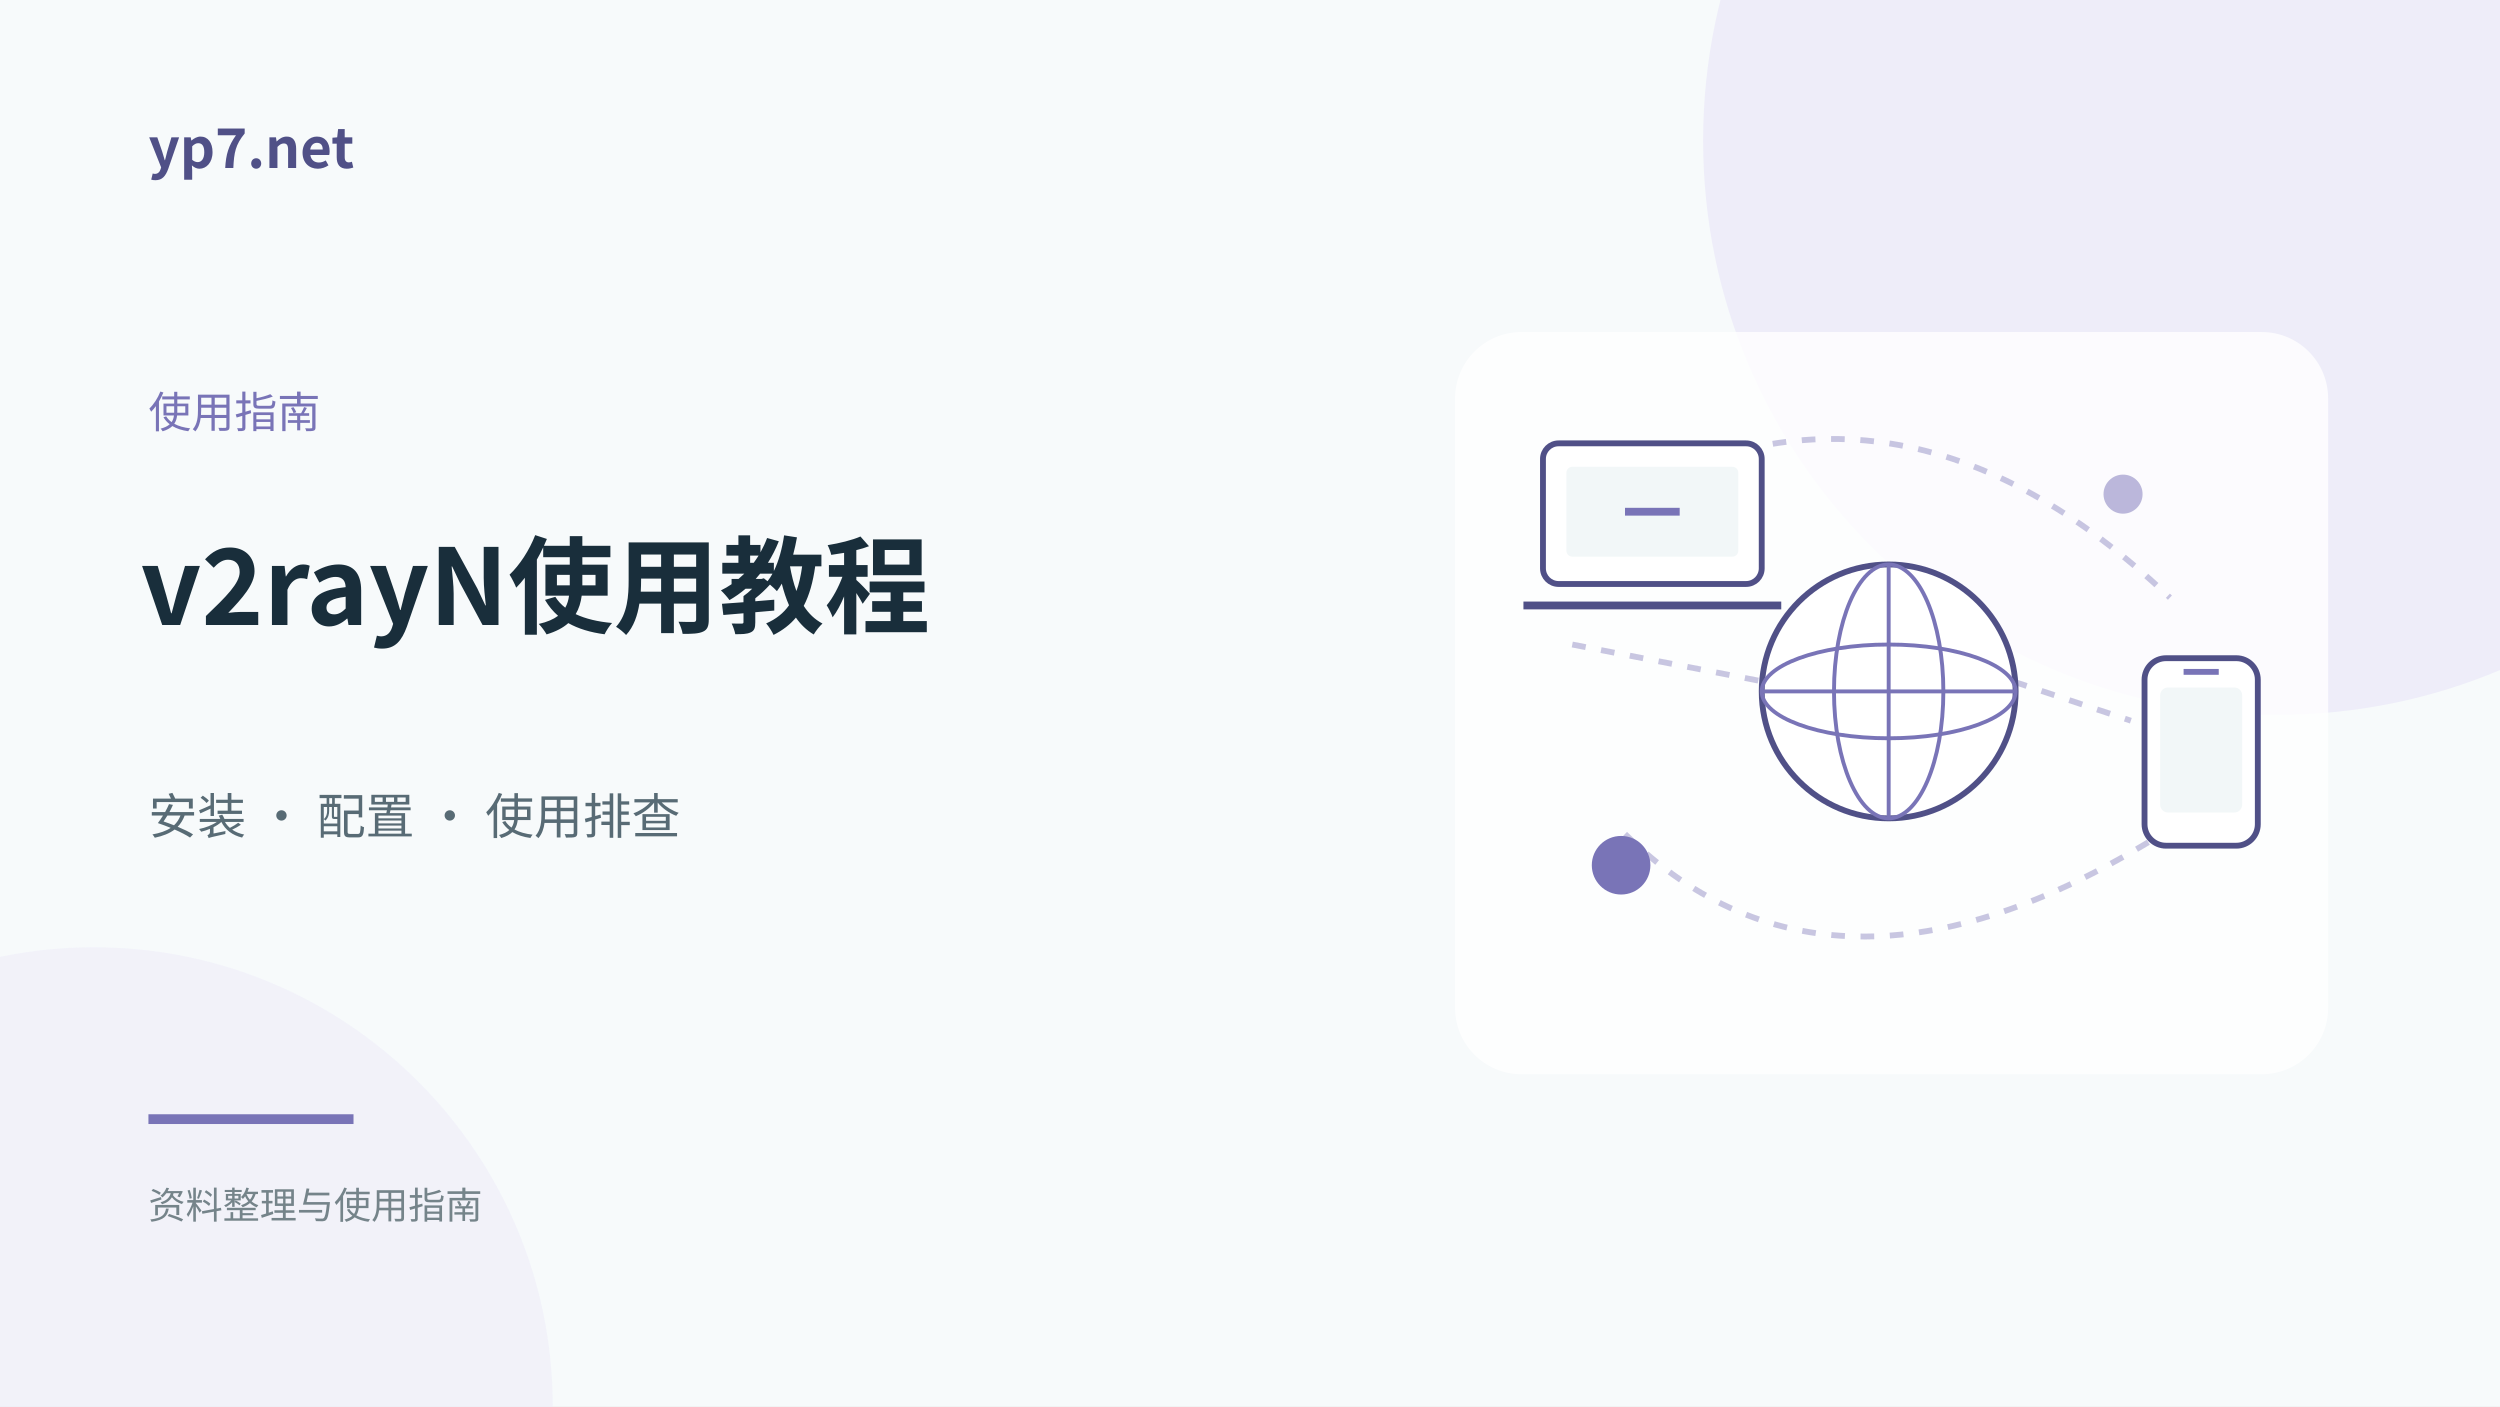
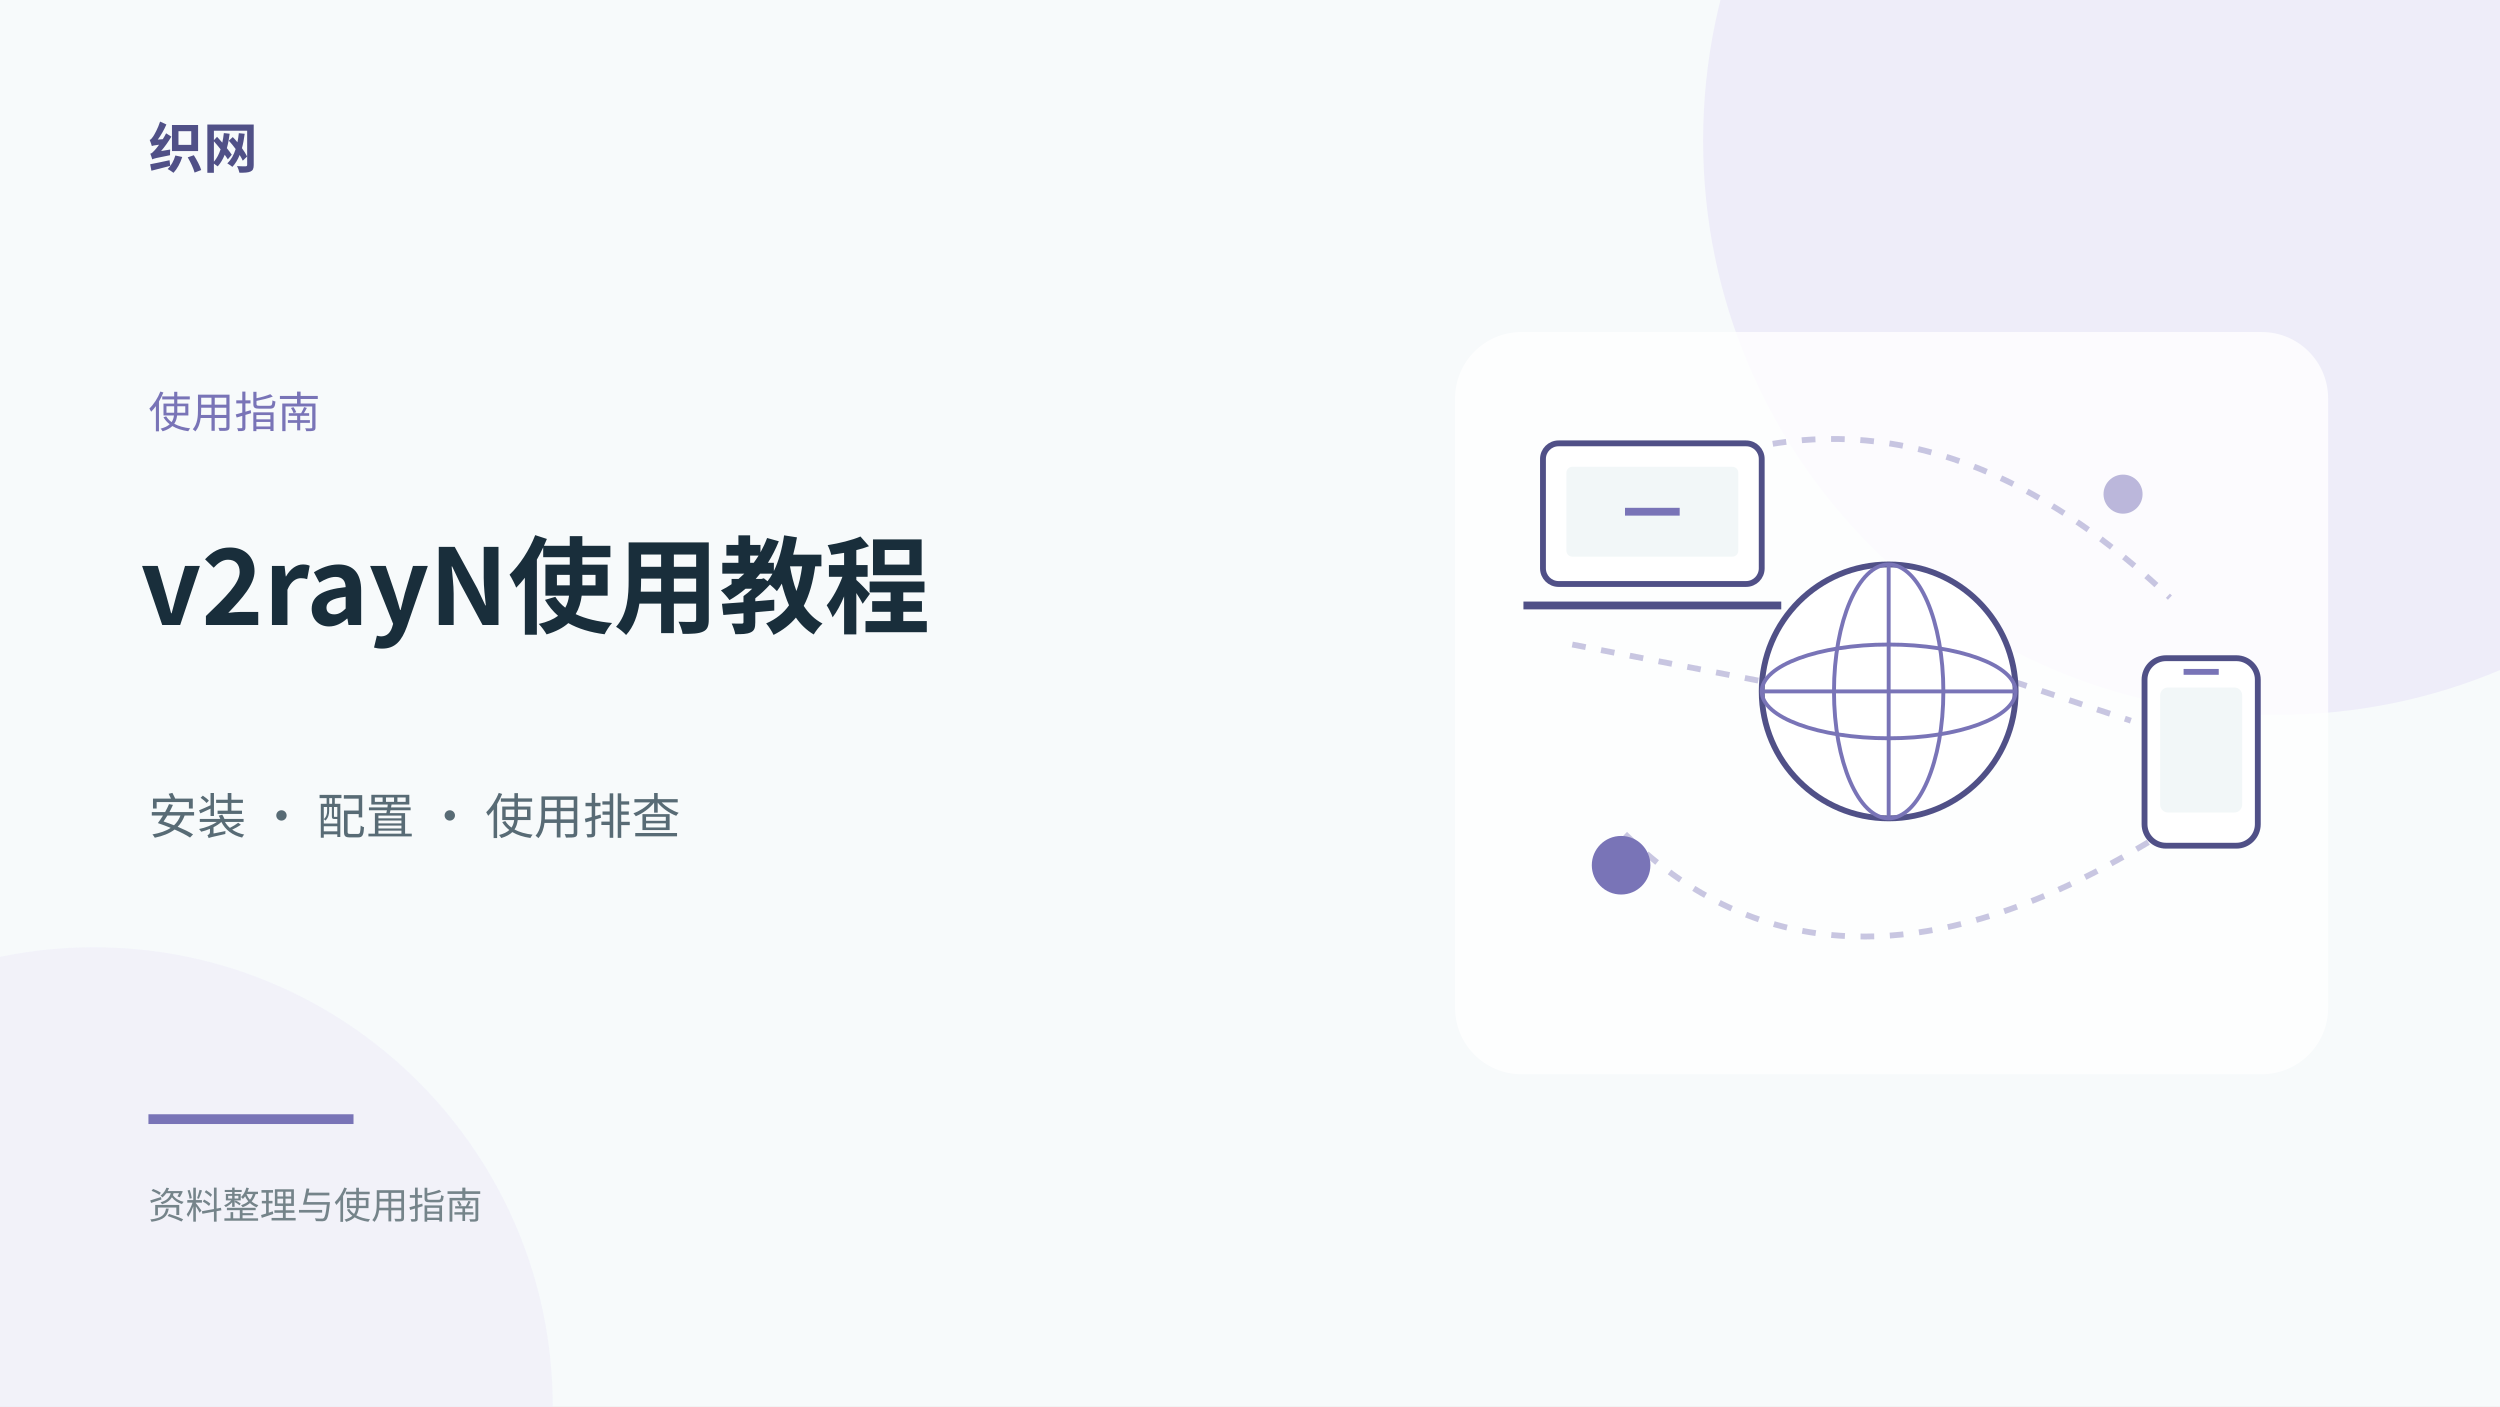
<svg xmlns="http://www.w3.org/2000/svg" width="1280" height="720" viewBox="0 0 1280 720">
  <rect width="1280" height="720" fill="#f7fafb" />
  <circle cx="1166" cy="72" r="294" fill="#eeedf9" />
  <circle cx="48" cy="720" r="235" fill="#eeedf9" opacity=".6" />
-   <text x="76" y="86" fill="#505087" font-size="28" font-weight="700" font-family="Hiragino Sans GB, Noto Sans CJK SC, Microsoft YaHei, Arial, sans-serif">yp7.net</text>
+   <text x="76" y="86" fill="#505087" font-size="28" font-weight="700" font-family="Hiragino Sans GB, Noto Sans CJK SC, Microsoft YaHei, Arial, sans-serif">织网</text>
  <text x="76" y="219" fill="#7974b7" font-size="22" font-weight="500" font-family="Hiragino Sans GB, Noto Sans CJK SC, Microsoft YaHei, Arial, sans-serif">使用指南</text>
  <text x="72" y="320" fill="#192e3b" font-size="54" font-weight="700" font-family="Hiragino Sans GB, Noto Sans CJK SC, Microsoft YaHei, Arial, sans-serif">v2rayN使用教程</text>
  <text x="76" y="427" fill="#586b75" font-size="25" font-weight="400" font-family="Hiragino Sans GB, Noto Sans CJK SC, Microsoft YaHei, Arial, sans-serif">安装 · 配置 · 使用排查</text>
  <path d="M76 573L181 573" stroke="#7974b7" stroke-width="5" fill="none" />
  <text x="76" y="624" fill="#75848a" font-size="19" font-weight="400" font-family="Hiragino Sans GB, Noto Sans CJK SC, Microsoft YaHei, Arial, sans-serif">资料整理与使用指南</text>
  <rect x="745" y="170" width="447" height="380" rx="34" fill="#ffffffcc" stroke="none" stroke-width="2" />
  <path d="M824 259Q970 172 1111 306M832 427Q940 533 1110 425M805 330L903 349M1031 349L1091 369" stroke="#7974b7" opacity=".4" stroke-width="3" fill="none" stroke-dasharray="7 8" />
  <circle cx="967" cy="354" r="65" fill="white" stroke="#505087" stroke-width="3" />
  <ellipse cx="967" cy="354" rx="28" ry="65" fill="none" stroke="#7974b7" stroke-width="2" />
  <ellipse cx="967" cy="354" rx="65" ry="24" fill="none" stroke="#7974b7" stroke-width="2" />
  <path d="M902 354L1032 354" stroke="#7974b7" stroke-width="2" fill="none" />
  <path d="M967 289L967 419" stroke="#7974b7" stroke-width="2" fill="none" />
  <rect x="790" y="227" width="112" height="72" rx="8" fill="white" stroke="#505087" stroke-width="3" />
  <rect x="802" y="239" width="88" height="46" rx="3" fill="#f2f7f8" stroke="none" stroke-width="2" />
  <path d="M780 310L912 310" stroke="#505087" stroke-width="4" fill="none" />
  <path d="M832 262L860 262" stroke="#7974b7" stroke-width="4" fill="none" />
  <rect x="1098" y="337" width="58" height="96" rx="11" fill="white" stroke="#505087" stroke-width="3" />
  <rect x="1106" y="352" width="42" height="64" rx="4" fill="#f2f7f8" stroke="none" stroke-width="2" />
  <path d="M1118 344L1136 344" stroke="#7974b7" stroke-width="3" fill="none" />
  <circle cx="830" cy="443" r="15" fill="#7974b7" />
  <circle cx="1087" cy="253" r="10" fill="#7974b7" opacity=".5" />
</svg>
